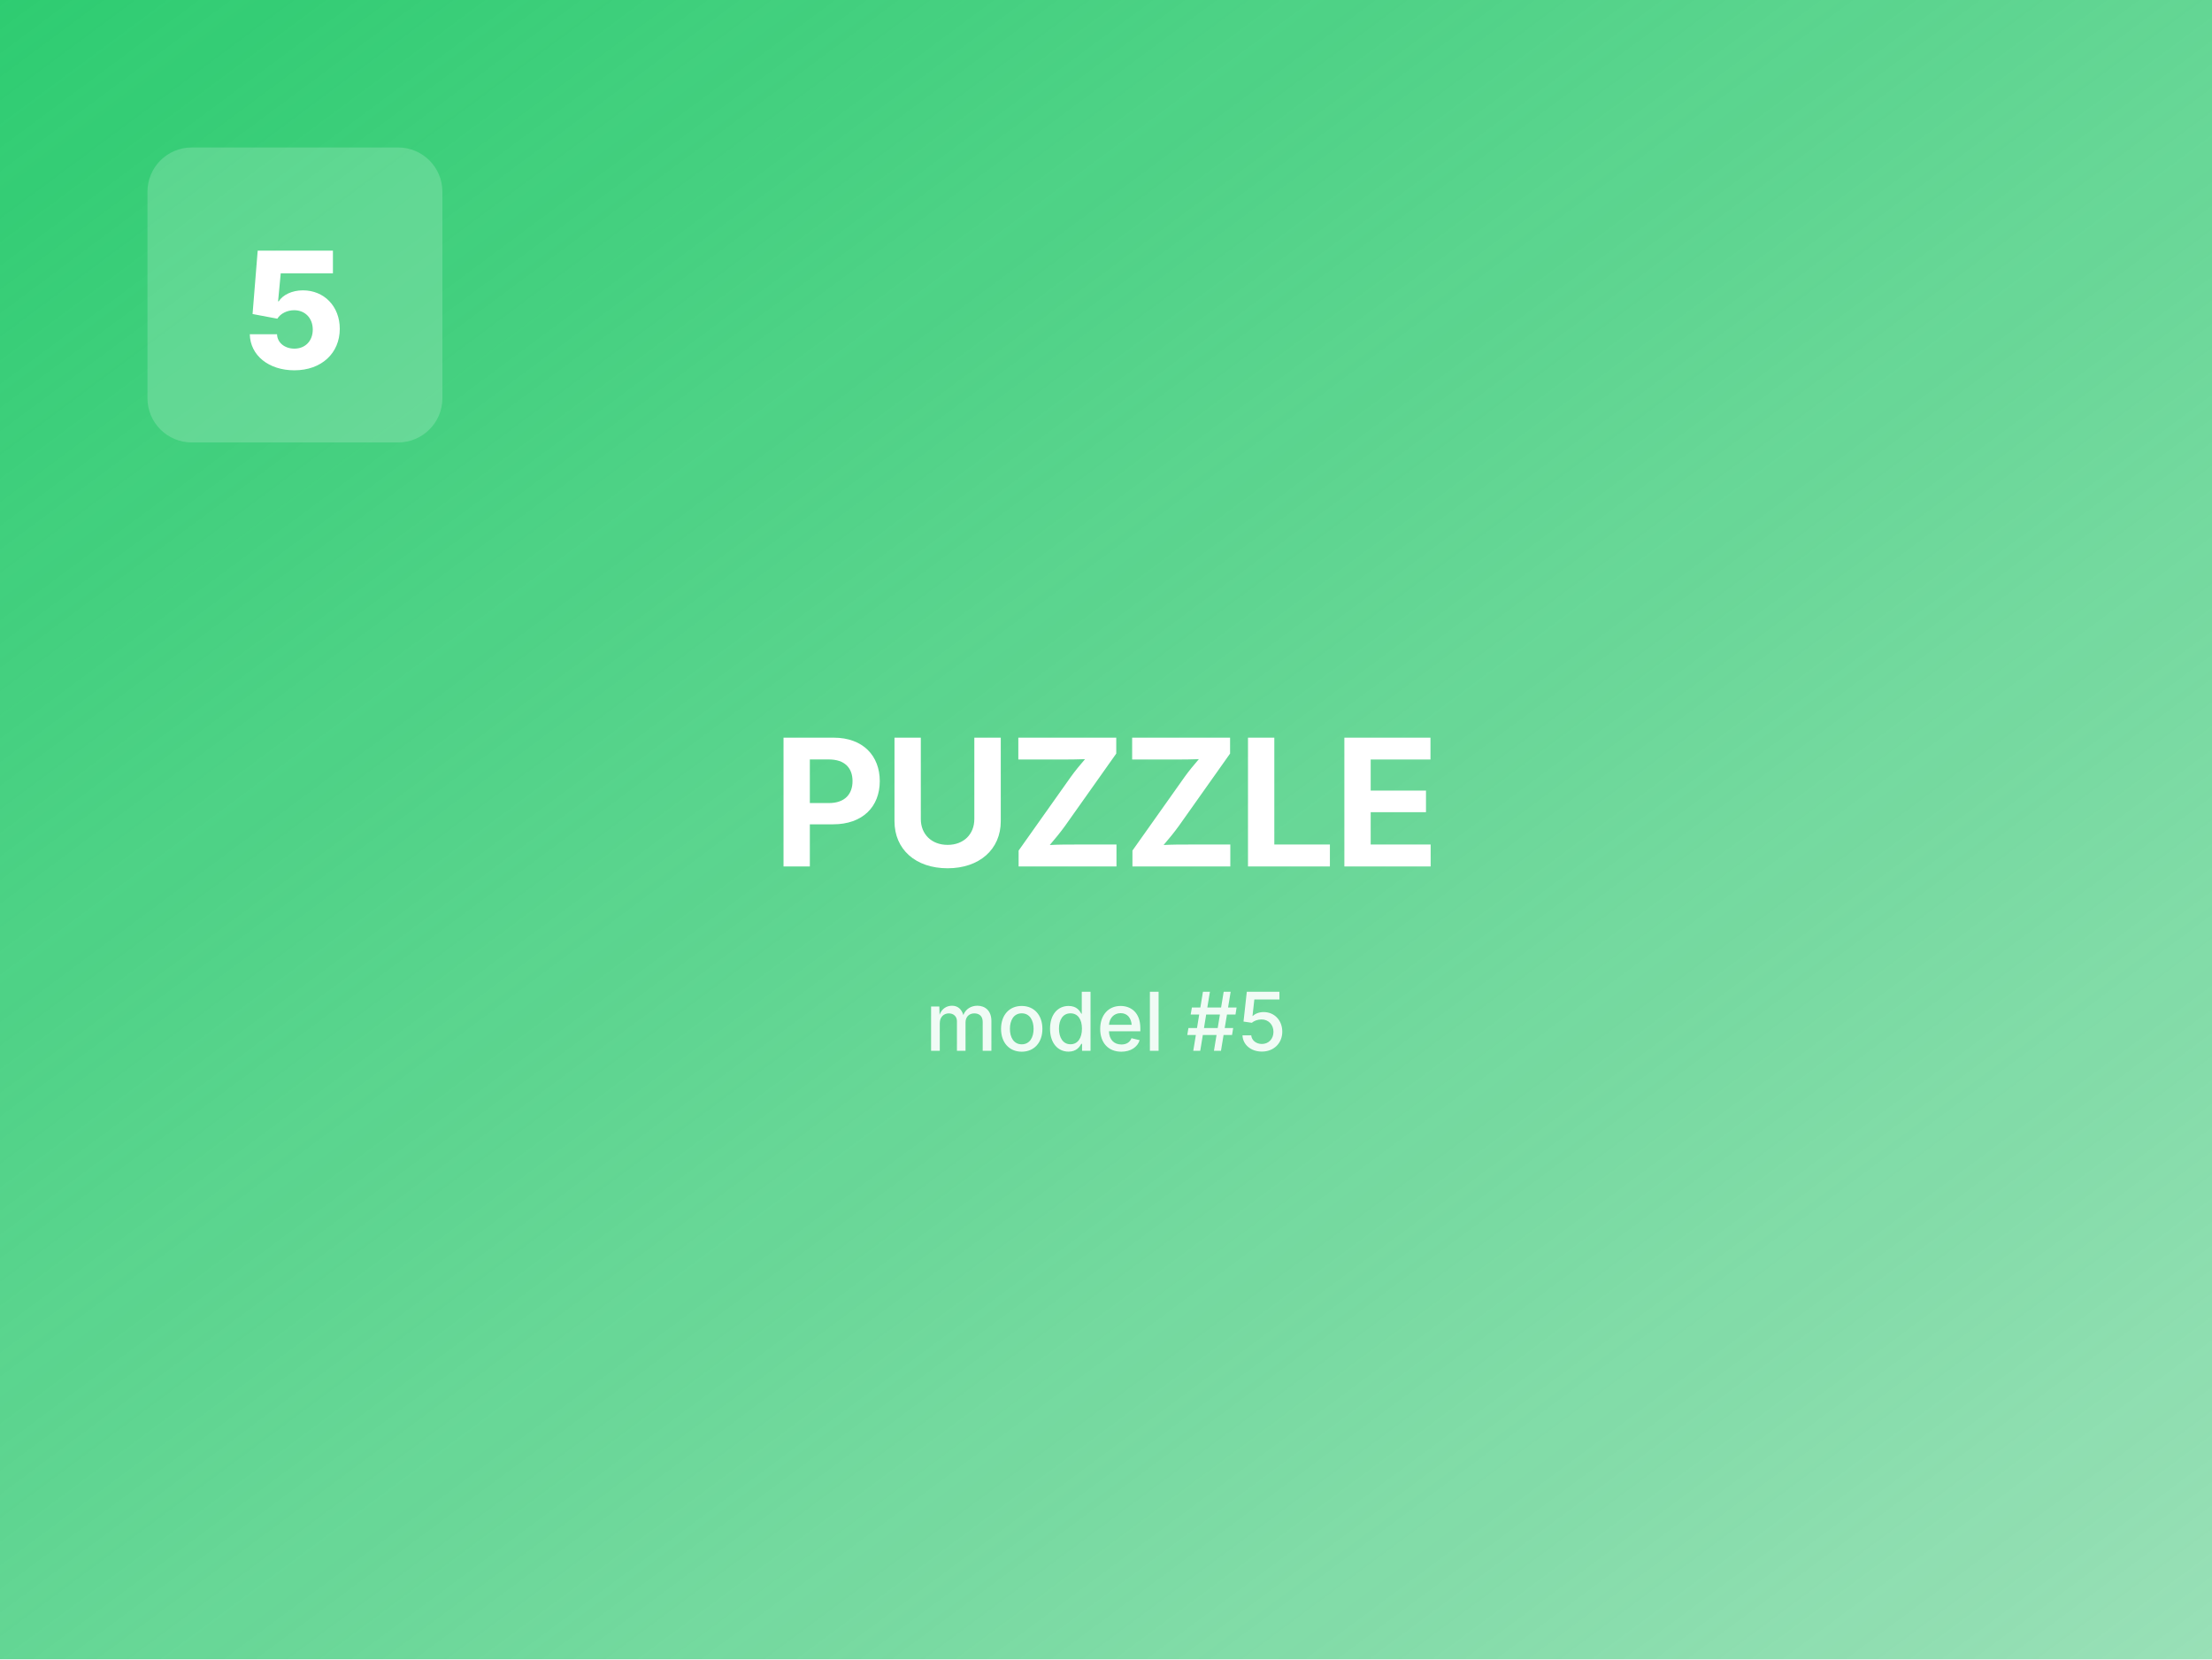
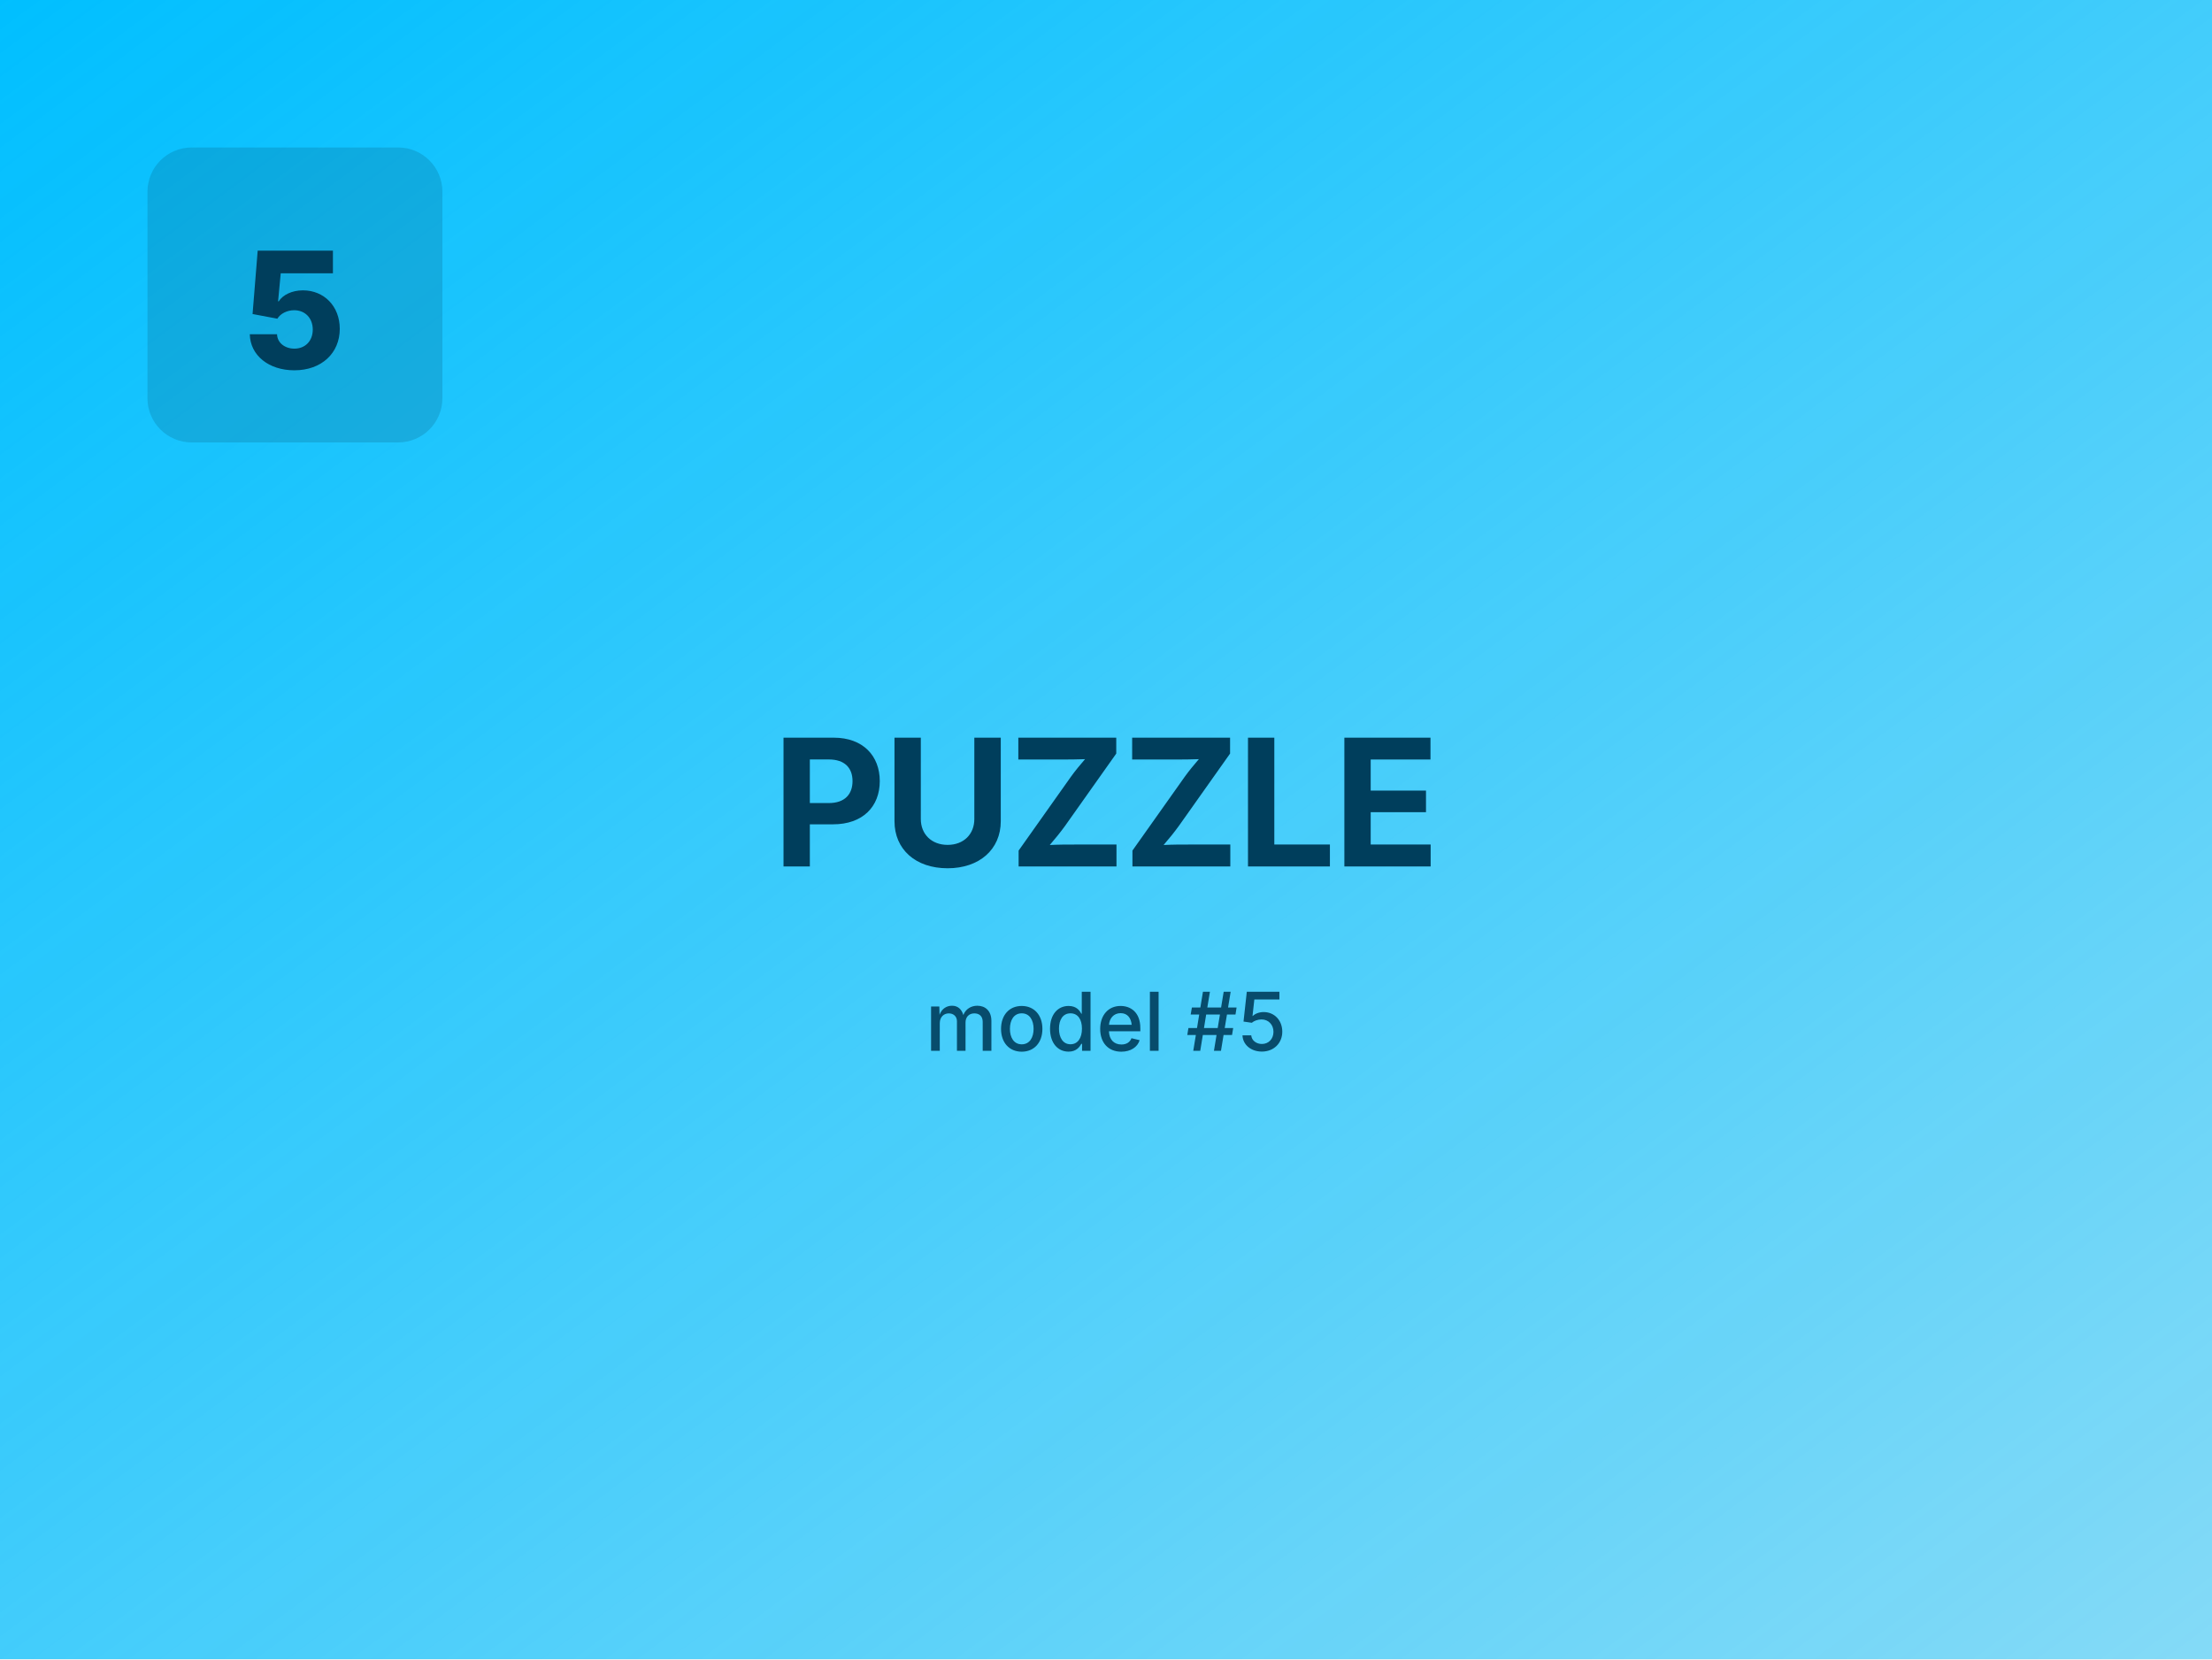
<svg xmlns="http://www.w3.org/2000/svg" viewBox="0 0 600 450" width="600" height="450">
  <defs>
    <linearGradient id="gp-puzzle-5" x1="0%" y1="0%" x2="100%" y2="100%">
-       <stop offset="0%" stop-color="#2ecc71" stop-opacity="1.1" />
-       <stop offset="100%" stop-color="#2ecc71" stop-opacity="0.45" />
+       <stop offset="0%" stop-color="#00BFFF" stop-opacity="1.1" />
+       <stop offset="100%" stop-color="#00BFFF" stop-opacity="0.45" />
    </linearGradient>
  </defs>
  <rect width="600" height="450" fill="url(#gp-puzzle-5)" />
-   <rect x="40" y="40" width="80" height="80" rx="12" fill="#fff" fill-opacity="0.18" />
-   <text x="80" y="100" font-family="Inter, system-ui, sans-serif" font-size="44" font-weight="800" fill="#fff" text-anchor="middle">5</text>
-   <text x="300" y="235" font-family="Inter, system-ui, sans-serif" font-size="48" font-weight="700" fill="#fff" text-anchor="middle" letter-spacing="-1">PUZZLE</text>
-   <text x="300" y="285" font-family="Inter, system-ui, sans-serif" font-size="22" font-weight="500" fill="#fff" fill-opacity="0.9" text-anchor="middle">model #5</text>
+   <rect x="40" y="40" width="80" height="80" rx="12" fill="#003E5C" fill-opacity="0.18" />
+   <text x="80" y="100" font-family="Inter, system-ui, sans-serif" font-size="44" font-weight="800" fill="#003E5C" text-anchor="middle">5</text>
+   <text x="300" y="235" font-family="Inter, system-ui, sans-serif" font-size="48" font-weight="700" fill="#003E5C" text-anchor="middle" letter-spacing="-1">PUZZLE</text>
+   <text x="300" y="285" font-family="Inter, system-ui, sans-serif" font-size="22" font-weight="500" fill="#003E5C" fill-opacity="0.9" text-anchor="middle">model #5</text>
</svg>
